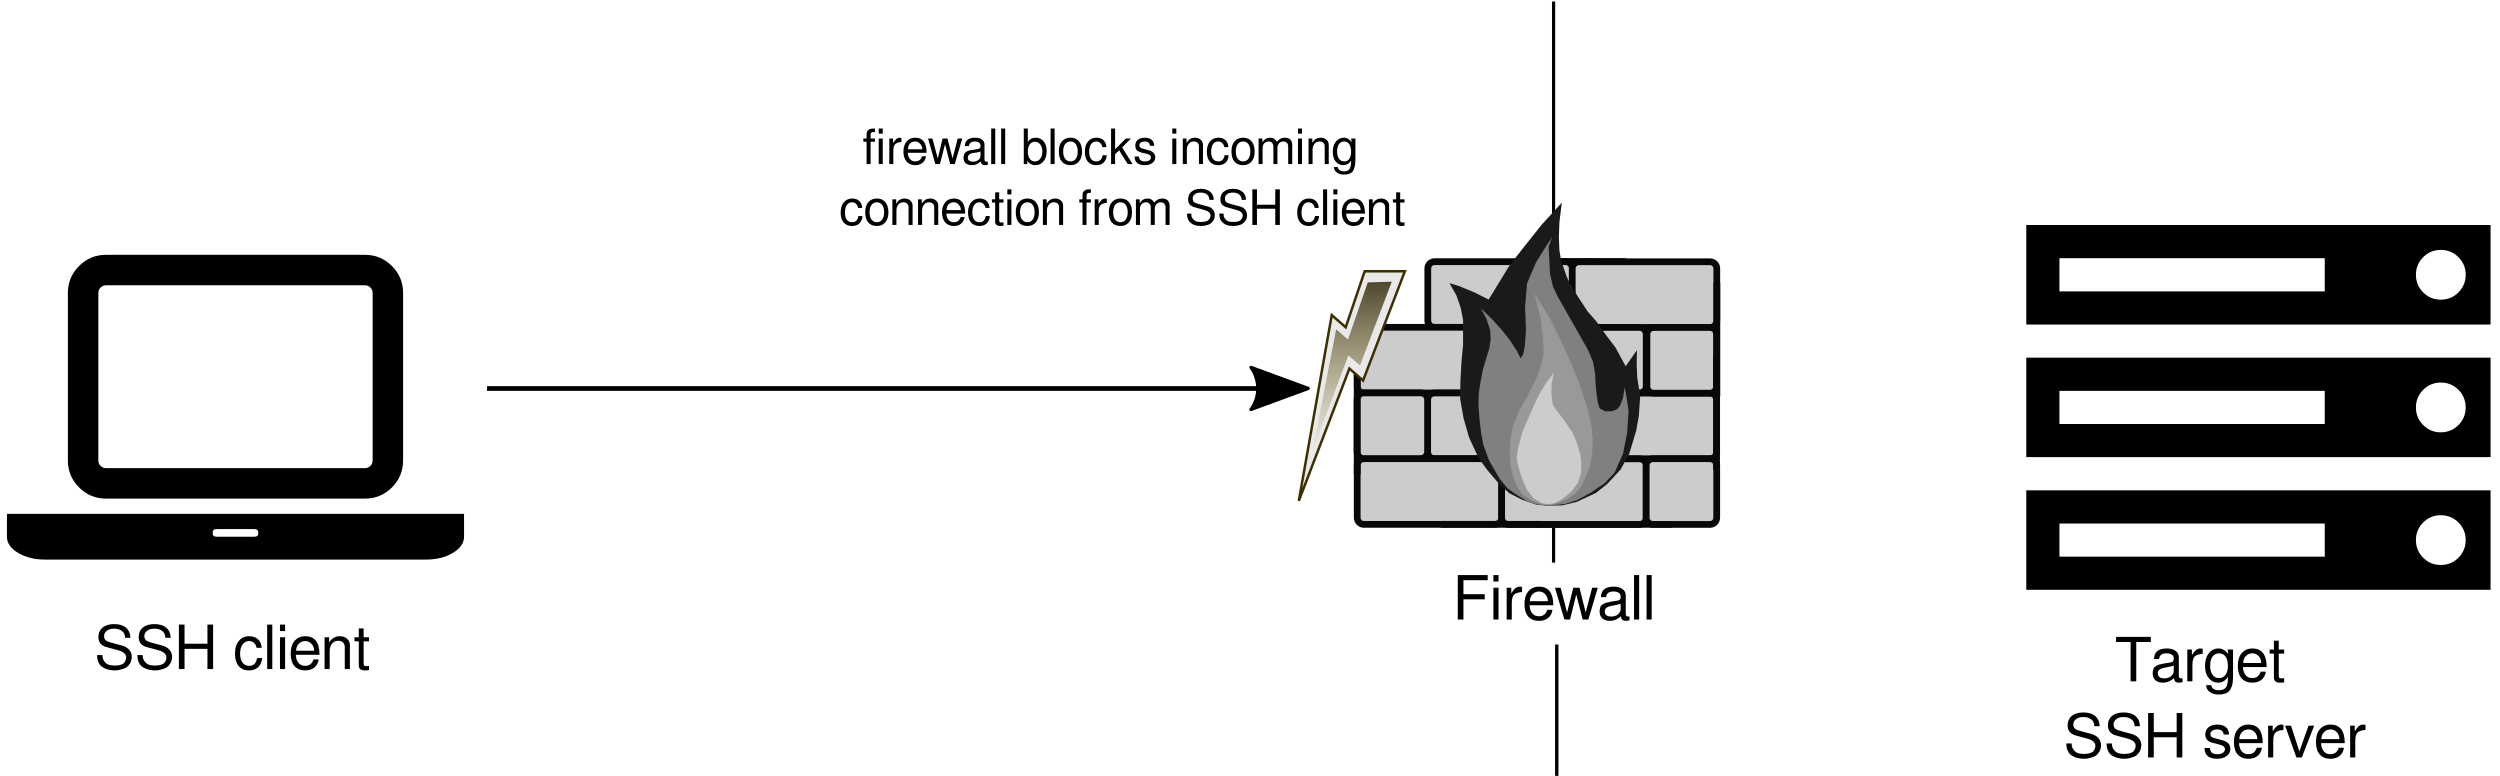
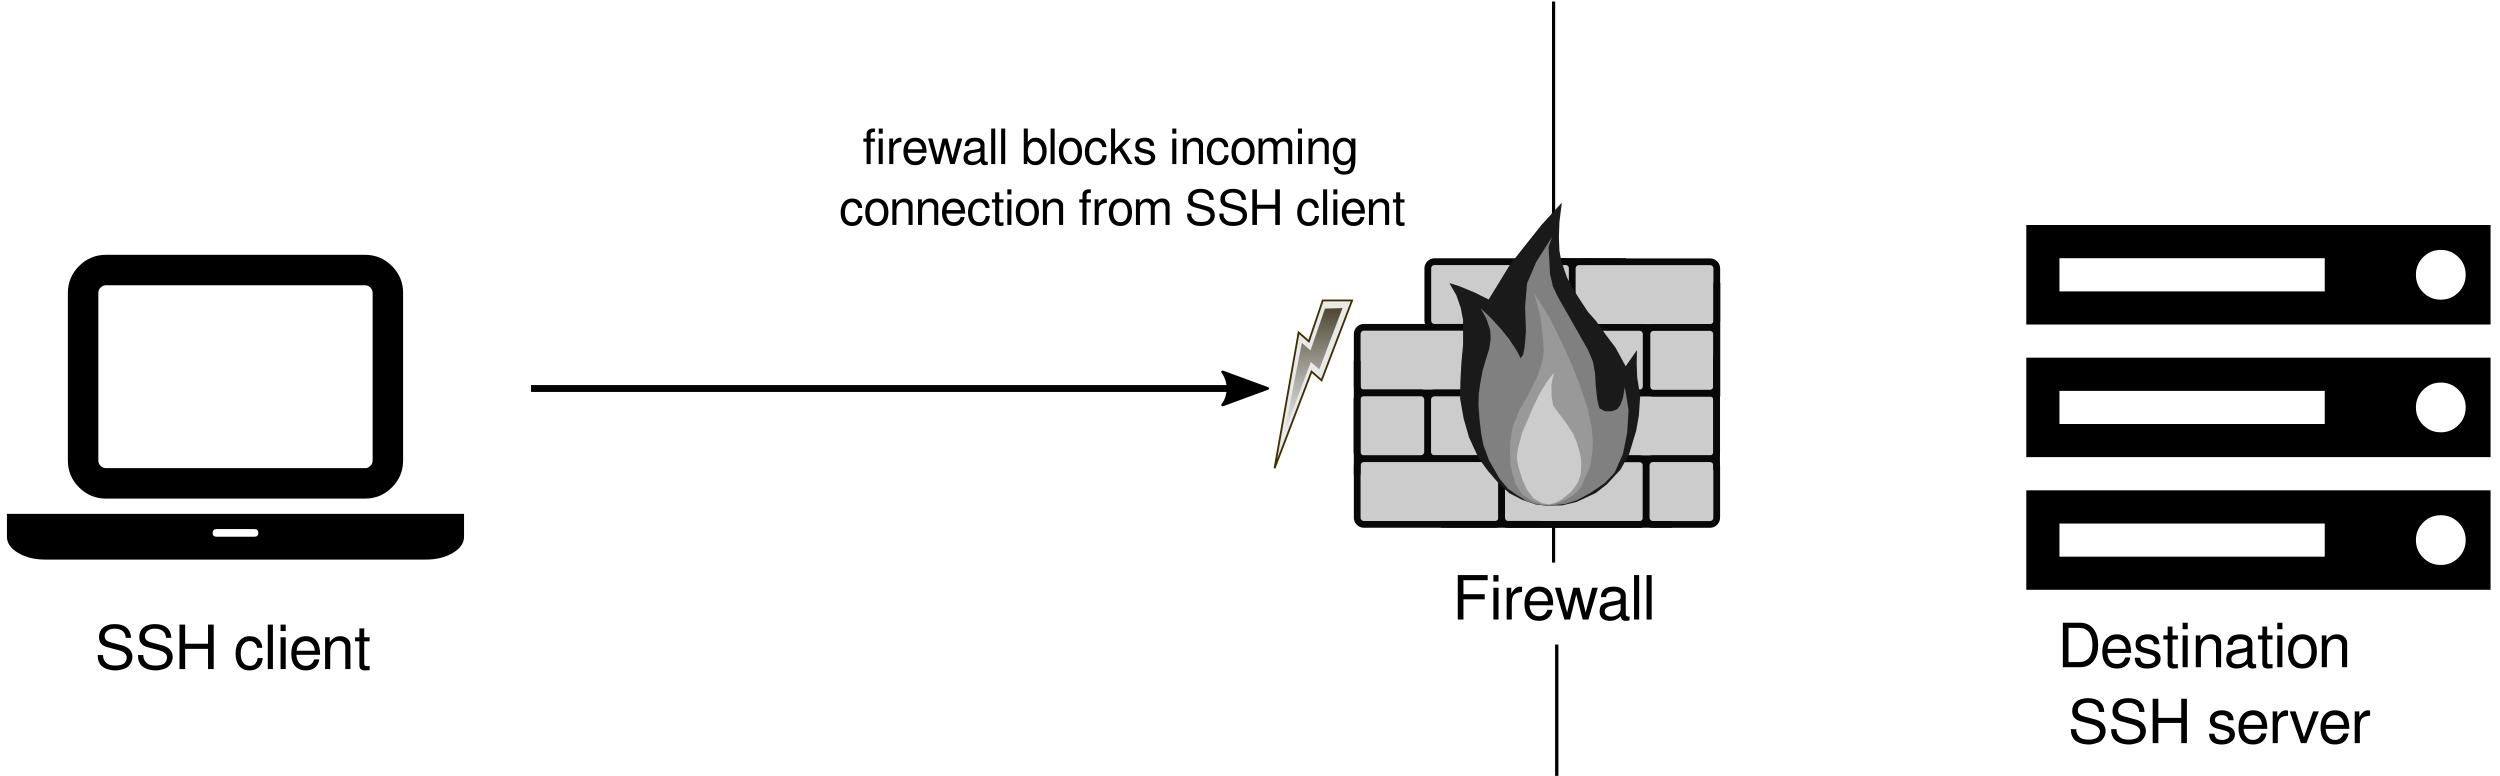
<svg xmlns="http://www.w3.org/2000/svg" width="145mm" height="45mm" viewBox="0 0 145 45" version="1.1" id="svg8">
  <defs id="defs2">
+     <marker orient="auto" refY="0.0" refX="0.0" id="Arrow2Mend" style="overflow:visible;">
+       <path id="path959" style="fill-rule:evenodd;stroke-width:0.625;stroke-linejoin:round;stroke:#000000;stroke-opacity:1;fill:#000000;fill-opacity:1" d="M 8.719,4.034 L -2.207,0.016 L 8.719,-4.002 C 6.973,-1.63 6.983,1.616 8.719,4.034 z " transform="scale(0.6) rotate(180) translate(0,0)" />
+     </marker>
    <marker orient="auto" refY="0" refX="0" id="Arrow2Lend" style="overflow:visible">
      <path id="path1143" style="fill:#000000;fill-opacity:1;fill-rule:evenodd;stroke:#000000;stroke-width:0.625;stroke-linejoin:round;stroke-opacity:1" d="M 8.719,4.034 -2.207,0.016 8.719,-4.002 c -1.745,2.372 -1.735,5.617 -6e-7,8.035 z" transform="matrix(-1.1,0,0,-1.1,-1.1,0)" />
    </marker>
    <marker orient="auto" refY="0" refX="0" id="Arrow1Lend" style="overflow:visible">
      <path id="path1125" d="M 0,0 5,-5 -12.5,0 5,5 Z" style="fill:#000000;fill-opacity:1;fill-rule:evenodd;stroke:#000000;stroke-width:1pt;stroke-opacity:1" transform="matrix(-0.8,0,0,-0.8,-10,0)" />
    </marker>
-     <linearGradient x1="208.62" y1="119.72" x2="208.62" gradientUnits="userSpaceOnUse" y2="163.8" id="linearGradient1570" gradientTransform="matrix(0.1481651,0,0,0.2238669,44.64206,51.62772)">
+     <linearGradient x1="208.62" y1="119.72" x2="208.62" gradientUnits="userSpaceOnUse" y2="163.8" id="linearGradient1570" gradientTransform="matrix(0.1083395,0,0,0.1636932,144.4645,-111.5005)">
      <stop offset="0" style="stop-color:#281f00;stop-opacity:1" id="stop9613" />
-       <stop offset="1" style="stop-color:#7d6200;stop-opacity:0" id="stop9615" />
+       <stop offset="1" style="stop-color:#3f3f3f;stop-opacity:0" id="stop9615" />
    </linearGradient>
  </defs>
  <g id="layer1" transform="translate(-14.47225,-19.52151)">
    <path id="path863" d="m 20.618,48.441 q -0.911,0 -1.56,-0.649 -0.649,-0.649 -0.649,-1.56 V 36.51 q 0,-0.911 0.649,-1.56 0.649,-0.649 1.56,-0.649 h 15.025 q 0.911,0 1.56,0.649 0.649,0.649 0.649,1.56 v 9.722 q 0,0.911 -0.649,1.56 -0.649,0.649 -1.56,0.649 z M 20.176,36.51 v 9.722 q 0,0.18 0.131,0.311 0.131,0.131 0.311,0.131 h 15.025 q 0.18,0 0.311,-0.131 0.131,-0.131 0.131,-0.311 V 36.51 q 0,-0.18 -0.131,-0.311 -0.131,-0.131 -0.311,-0.131 H 20.618 q -0.18,0 -0.311,0.131 -0.131,0.131 -0.131,0.311 z m 19.002,12.815 h 2.209 v 1.326 q 0,0.552 -0.649,0.939 -0.649,0.387 -1.56,0.387 H 17.083 q -0.911,0 -1.56,-0.387 -0.649,-0.387 -0.649,-0.939 v -1.326 z m -9.943,1.326 q 0.221,0 0.221,-0.221 0,-0.221 -0.221,-0.221 h -2.209 q -0.221,0 -0.221,0.221 0,0.221 0.221,0.221 z" style="stroke-width:0.014" />
    <path id="path922" d="m 133.92,51.809 h 15.388 v -1.923 h -15.388 z m 0,-7.694 h 15.388 v -1.923 h -15.388 z m 23.562,6.732 q 0,-0.601 -0.421,-1.022 -0.421,-0.421 -1.022,-0.421 -0.601,0 -1.022,0.421 -0.421,0.421 -0.421,1.022 0,0.601 0.421,1.022 0.421,0.421 1.022,0.421 0.601,0 1.022,-0.421 0.421,-0.421 0.421,-1.022 z M 133.92,36.421 h 15.388 v -1.923 h -15.388 z m 23.562,6.732 q 0,-0.601 -0.421,-1.022 -0.421,-0.421 -1.022,-0.421 -0.601,0 -1.022,0.421 -0.421,0.421 -0.421,1.022 0,0.601 0.421,1.022 0.421,0.421 1.022,0.421 0.601,0 1.022,-0.421 0.421,-0.421 0.421,-1.022 z m 0,-7.694 q 0,-0.601 -0.421,-1.022 -0.421,-0.421 -1.022,-0.421 -0.601,0 -1.022,0.421 -0.421,0.421 -0.421,1.022 0,0.601 0.421,1.022 0.421,0.421 1.022,0.421 0.601,0 1.022,-0.421 0.421,-0.421 0.421,-1.022 z m 1.443,12.502 v 5.77 h -26.928 V 47.962 Z m 0,-7.694 v 5.77 h -26.928 v -5.77 z m 0,-7.694 v 5.77 h -26.928 v -5.77 z" style="stroke-width:0.015" />
-     <text xml:space="preserve" style="font-style:normal;font-variant:normal;font-weight:normal;font-stretch:normal;font-size:3.528px;line-height:125%;font-family:FreeSans;-inkscape-font-specification:'FreeSans, Normal';font-variant-ligatures:normal;font-variant-caps:normal;font-variant-numeric:normal;font-feature-settings:normal;text-align:start;letter-spacing:0px;word-spacing:0px;writing-mode:lr-tb;text-anchor:start;fill:#000000;fill-opacity:1;stroke:none;stroke-width:0.12px;stroke-linecap:butt;stroke-linejoin:miter;stroke-opacity:1" x="19.931" y="58.327" id="text935">
-       <tspan id="tspan933" x="19.931" y="58.327" style="font-style:normal;font-variant:normal;font-weight:normal;font-stretch:normal;font-size:3.528px;font-family:FreeSans;-inkscape-font-specification:'FreeSans, Normal';font-variant-ligatures:normal;font-variant-caps:normal;font-variant-numeric:normal;font-feature-settings:normal;text-align:start;writing-mode:lr-tb;text-anchor:start;stroke-width:0.12px">SSH client</tspan>
-     </text>
-     <text xml:space="preserve" style="font-style:normal;font-variant:normal;font-weight:normal;font-stretch:normal;font-size:3.528px;line-height:125%;font-family:FreeSans;-inkscape-font-specification:'FreeSans, Normal';font-variant-ligatures:normal;font-variant-caps:normal;font-variant-numeric:normal;font-feature-settings:normal;text-align:center;letter-spacing:0px;word-spacing:0px;writing-mode:lr-tb;text-anchor:middle;fill:#000000;fill-opacity:1;stroke:none;stroke-width:0.12px;stroke-linecap:butt;stroke-linejoin:miter;stroke-opacity:1" x="145.145" y="59.041" id="text935-0">
-       <tspan id="tspan1114" x="145.145" y="59.041">Target</tspan>
-       <tspan id="tspan1116" x="145.145" y="63.451">SSH server</tspan>
+     <text xml:space="preserve" style="font-style:normal;font-variant:normal;font-weight:normal;font-stretch:normal;font-size:3.528px;line-height:125%;font-family:FreeSans;-inkscape-font-specification:'FreeSans, Normal';font-variant-ligatures:normal;font-variant-caps:normal;font-variant-numeric:normal;font-feature-settings:normal;text-align:start;letter-spacing:0px;word-spacing:0px;writing-mode:lr-tb;text-anchor:start;fill:#000000;fill-opacity:1;stroke:none;stroke-width:0.12px;stroke-linecap:butt;stroke-linejoin:miter;stroke-opacity:1" x="19.966" y="58.327" id="text935">
+       <tspan id="tspan933" x="19.966" y="58.327" style="font-style:normal;font-variant:normal;font-weight:normal;font-stretch:normal;font-size:3.528px;font-family:FreeSans;-inkscape-font-specification:'FreeSans, Normal';font-variant-ligatures:normal;font-variant-caps:normal;font-variant-numeric:normal;font-feature-settings:normal;text-align:start;writing-mode:lr-tb;text-anchor:start;stroke-width:0.12px">SSH client</tspan>
    </text>
    <path style="fill:none;fill-rule:evenodd;stroke:#000000;stroke-width:0.185px;stroke-linecap:butt;stroke-linejoin:miter;stroke-opacity:1" d="m 104.58,19.609 c 0,32.542 0,32.542 0,32.542" id="path1118" />
    <g id="g1112" transform="matrix(0.5924057,0,0,0.5924057,48.5496,-9.120721)">
      <path style="fill:#cccccc;fill-opacity:1;fill-rule:evenodd;stroke:#080808;stroke-width:0.661;stroke-linejoin:round;stroke-miterlimit:10;stroke-opacity:1" d="m 82.927,73.967 h 12.83 c 0.366,0 0.661,0.297 0.661,0.661 v 5.111 c 0,0.366 -0.296,0.661 -0.661,0.661 h -12.83 c -0.366,0 -0.661,-0.296 -0.661,-0.661 v -5.111 c 0,-0.364 0.296,-0.661 0.661,-0.661" id="path1244" />
      <path style="fill:#cccccc;fill-opacity:1;fill-rule:evenodd;stroke:#080808;stroke-width:0.661;stroke-linejoin:round;stroke-miterlimit:10;stroke-opacity:1" d="M 97.069,73.977 H 109.899 c 0.366,0 0.661,0.296 0.661,0.661 v 5.111 c 0,0.364 -0.296,0.661 -0.661,0.661 H 97.069 c -0.366,0 -0.661,-0.297 -0.661,-0.661 v -5.111 c 0,-0.366 0.296,-0.661 0.661,-0.661" id="path1246" />
      <path style="fill:#cccccc;fill-opacity:1;fill-rule:evenodd;stroke:#080808;stroke-width:0.661;stroke-linejoin:round;stroke-miterlimit:10;stroke-opacity:1" d="m 76.016,80.393 h 12.83 c 0.366,0 0.661,0.297 0.661,0.661 v 5.111 c 0,0.366 -0.296,0.661 -0.661,0.661 h -12.83 c -0.366,0 -0.661,-0.296 -0.661,-0.661 v -5.111 c 0,-0.364 0.296,-0.661 0.661,-0.661" id="path1248" />
      <path style="fill:#cccccc;fill-opacity:1;fill-rule:evenodd;stroke:#080808;stroke-width:0.661;stroke-linejoin:round;stroke-miterlimit:10;stroke-opacity:1" d="m 90.158,80.404 h 12.83 c 0.366,0 0.661,0.296 0.661,0.661 v 5.111 c 0,0.364 -0.296,0.661 -0.661,0.661 H 90.158 c -0.366,0 -0.661,-0.297 -0.661,-0.661 v -5.111 c 0,-0.366 0.296,-0.661 0.661,-0.661" id="path1250" />
      <path style="fill:#cccccc;fill-opacity:1;fill-rule:evenodd;stroke:#080808;stroke-width:0.661;stroke-linejoin:round;stroke-miterlimit:10;stroke-opacity:1" d="m 82.914,86.825 h 12.83 c 0.366,0 0.661,0.296 0.661,0.661 v 5.11 c 0,0.366 -0.296,0.661 -0.661,0.661 h -12.83 c -0.366,0 -0.661,-0.296 -0.661,-0.661 v -5.11 c 0,-0.366 0.296,-0.661 0.661,-0.661" id="path1252" />
      <path style="fill:#cccccc;fill-opacity:1;fill-rule:evenodd;stroke:#080808;stroke-width:0.661;stroke-linejoin:round;stroke-miterlimit:10;stroke-opacity:1" d="m 97.056,86.833 h 12.83 c 0.366,0 0.661,0.296 0.661,0.661 v 5.111 c 0,0.366 -0.296,0.661 -0.661,0.661 H 97.056 c -0.366,0 -0.661,-0.296 -0.661,-0.661 v -5.111 c 0,-0.366 0.296,-0.661 0.661,-0.661" id="path1254" />
      <path style="fill:#cccccc;fill-opacity:1;fill-rule:evenodd;stroke:#080808;stroke-width:0.661;stroke-linejoin:round;stroke-miterlimit:10;stroke-opacity:1" d="m 76.016,93.257 h 12.83 c 0.364,0 0.661,0.297 0.661,0.661 v 5.111 c 0,0.366 -0.297,0.661 -0.661,0.661 h -12.83 c -0.366,0 -0.661,-0.296 -0.661,-0.661 v -5.111 c 0,-0.364 0.296,-0.661 0.661,-0.661" id="path1256" />
      <path style="fill:#cccccc;fill-opacity:1;fill-rule:evenodd;stroke:#080808;stroke-width:0.661;stroke-linejoin:round;stroke-miterlimit:10;stroke-opacity:1" d="m 90.158,93.268 h 12.83 c 0.366,0 0.661,0.296 0.661,0.661 v 5.11 c 0,0.366 -0.296,0.661 -0.661,0.661 H 90.158 c -0.366,0 -0.661,-0.296 -0.661,-0.661 v -5.11 c 0,-0.366 0.296,-0.661 0.661,-0.661" id="path1258" />
      <path style="fill:#cccccc;fill-opacity:1;fill-rule:evenodd;stroke:#080808;stroke-width:0.661;stroke-linejoin:round;stroke-miterlimit:10;stroke-opacity:1" d="m 104.379,80.412 h 5.504 c 0.366,0 0.661,0.296 0.661,0.661 v 5.11 c 0,0.366 -0.296,0.661 -0.661,0.661 h -5.504 c -0.366,0 -0.661,-0.296 -0.661,-0.661 v -5.11 c 0,-0.366 0.296,-0.661 0.661,-0.661" id="path1260" />
      <path style="fill:#cccccc;fill-opacity:1;fill-rule:evenodd;stroke:#080808;stroke-width:0.661;stroke-linejoin:round;stroke-miterlimit:10;stroke-opacity:1" d="m 104.308,93.26 h 5.584 c 0.366,0 0.661,0.296 0.661,0.661 v 5.111 c 0,0.364 -0.296,0.661 -0.661,0.661 h -5.584 c -0.366,0 -0.661,-0.297 -0.661,-0.661 v -5.111 c 0,-0.366 0.296,-0.661 0.661,-0.661" id="path1262" />
      <path style="fill:#cccccc;fill-opacity:1;fill-rule:evenodd;stroke:#080808;stroke-width:0.661;stroke-linejoin:round;stroke-miterlimit:10;stroke-opacity:1" d="m 76,86.815 h 5.584 c 0.366,0 0.661,0.297 0.661,0.661 v 5.111 c 0,0.366 -0.296,0.661 -0.661,0.661 h -5.584 c -0.364,0 -0.661,-0.296 -0.661,-0.661 v -5.111 c 0,-0.364 0.297,-0.661 0.661,-0.661" id="path1264" />
      <path style="fill:#cccccc;fill-opacity:1;stroke:#080808;stroke-width:0.661;stroke-linejoin:round;stroke-miterlimit:10;stroke-opacity:1" d="M 75.352,83.666 V 94.804" id="path1266" />
      <path style="fill:#cccccc;fill-opacity:1;stroke:#080808;stroke-width:0.661;stroke-linejoin:round;stroke-miterlimit:10;stroke-opacity:1" d="M 106.16,99.687 83.53,99.684" id="path1268" />
      <path style="fill:#cccccc;fill-opacity:1;stroke:#080808;stroke-width:0.661;stroke-linejoin:round;stroke-miterlimit:10;stroke-opacity:1" d="M 101.689,73.964 91.511,73.933" id="path1270" />
      <path style="fill:#cccccc;fill-opacity:1;stroke:#080808;stroke-width:0.661;stroke-linejoin:round;stroke-miterlimit:10;stroke-opacity:1" d="M 110.539,83.227 V 94.363" id="path1272" />
      <path style="fill:#cccccc;fill-opacity:1;stroke:#080808;stroke-width:0.661;stroke-linejoin:round;stroke-miterlimit:10;stroke-opacity:1" d="M 110.568,76.036 V 87.172" id="path1274" />
    </g>
-     <g id="g1548" transform="translate(17.33876,-42.56823)">
-       <path id="path2607" style="fill:#e9e9e9;fill-opacity:1;fill-rule:evenodd;stroke:#3c2f00;stroke-width:0.146;stroke-opacity:1" d="m 76.286,77.822 h 2.329 l -2.423,6.338 -0.794,-0.692 -2.934,7.674 1.911,-10.777 0.809,0.707 z" />
-       <path id="path2609" style="opacity:0.8;fill:url(#linearGradient1570);fill-rule:evenodd;stroke-width:0.146" d="m 76.463,78.469 1.394,-0.04 -1.843,4.86 -0.674,-0.589 -2.092,5.597 1.384,-7.108 0.686,0.598 z" />
-     </g>
    <g id="g1094" transform="matrix(0.692528,0,0,0.692528,64.19996,-23.47198)">
      <path style="fill:#1a1a1a;fill-rule:evenodd;stroke:none;stroke-width:0.331;stroke-miterlimit:10" d="m 52.871,87.166 1.78,-2.908 1.601,-2.028 1.058,-1.329 1.691,-1.849 -0.203,1.623 -0.045,1.262 0.045,1.127 0.136,0.811 0.203,0.61 0.293,0.833 0.473,0.902 0.63,0.992 0.654,0.991 0.699,0.789 0.813,1.15 0.788,1.036 0.857,1.577 0.947,-1.351 -0.023,1.149 0.045,1.15 0.248,1.555 -0.112,1.646 -0.225,1.262 -0.587,1.938 -0.721,1.307 -1.128,1.217 -0.946,0.744 -1.601,0.744 -1.195,0.292 -1.329,0.023 -0.88,-0.09 -1.172,-0.406 -1.059,-0.541 -0.924,-0.857 -0.902,-1.059 -0.744,-1.014 -0.811,-1.758 -0.451,-1.577 -0.292,-1.645 0.022,-1.465 0.09,-1.646 0.134,-1.398 v -2.095 l -0.203,-1.037 -0.36,-1.036 -0.587,-1.015 0.811,0.248 1.309,0.541 z" id="path1276" />
      <path style="fill:#808080;fill-rule:evenodd;stroke:none;stroke-width:0.331;stroke-miterlimit:10" d="m 52.207,87.904 0.907,0.863 0.818,0.906 0.659,0.819 0.672,1.023 0.278,0.57 0.218,-0.307 0.132,-0.672 0.106,-1.338 -0.076,-1.995 0.164,-1.952 0.756,-1.774 0.789,-1.257 0.555,-0.877 -0.292,0.847 0.118,2.266 0.236,1.028 0.377,0.813 2.558,4.501 0.422,0.995 0.177,0.979 0.058,1.037 0.072,0.716 0.102,0.702 0.146,0.482 0.453,0.249 h 0.571 l 0.452,-0.176 0.252,-0.331 0.234,-0.614 0.146,-0.906 0.146,0.818 0.176,1.141 -0.118,1.871 -0.35,1.753 -0.702,1.579 -0.819,0.877 -1.198,0.818 -1.139,0.615 -0.995,0.32 -0.876,0.088 -0.731,0.03 -0.818,-0.088 -0.819,-0.292 -0.789,-0.497 -0.76,-0.526 -0.691,-0.838 -0.891,-1.55 -0.464,-1.265 -0.194,-1.03 -0.128,-1.105 -0.092,-1.16 0.03,-1.037 0.132,-0.891 0.19,-1.009 0.248,-0.863 0.307,-0.993 0.118,-0.804 -0.045,-0.745 -0.322,-0.965 z" id="path1278" />
      <path style="fill:#999999;fill-rule:evenodd;stroke:none;stroke-width:0.331;stroke-miterlimit:10" d="m 56.686,86.634 1.332,2.138 1.062,2.181 0.72,1.592 0.664,1.668 0.643,1.915 0.38,1.668 0.114,1.27 -0.057,0.986 -0.171,1.08 -0.323,0.739 -0.397,0.929 -0.513,0.606 -0.587,0.417 -0.778,0.36 -0.829,0.196 -0.687,-0.063 -0.776,-0.323 -0.796,-0.492 -0.568,-0.891 -0.266,-0.89 -0.151,-0.607 -0.039,-0.966 0.019,-1.137 0.209,-1.195 0.549,-1.364 0.664,-1.156 0.796,-1.592 0.435,-1.232 0.151,-0.929 -0.075,-1.174 -0.19,-1.687 z" id="path1280" />
      <path style="fill:#cccccc;fill-rule:evenodd;stroke:none;stroke-width:0.331;stroke-miterlimit:10" d="m 55.342,99.57 0.351,-1.301 0.496,-1.137 0.413,-0.972 0.496,-1.034 0.558,-0.93 0.689,-0.921 -0.213,0.962 v 0.951 l 0.124,0.827 0.413,0.579 0.641,0.847 0.62,0.93 0.331,0.785 0.267,0.95 0.103,0.703 -0.04,0.972 -0.248,0.723 -0.517,0.723 -0.827,0.682 -0.62,0.31 -0.475,0.103 -0.579,-0.103 -0.682,-0.393 -0.558,-0.703 -0.372,-0.827 -0.351,-1.096 -0.145,-0.785 z" id="path1282" />
    </g>
-     <path style="fill:none;fill-rule:evenodd;stroke:#000000;stroke-width:0.276;stroke-linecap:butt;stroke-linejoin:miter;stroke-miterlimit:4;stroke-dasharray:none;stroke-opacity:1;marker-end:url(#Arrow2Lend)" d="m 42.717,42.055 c 47.264,0 47.264,0 47.264,0" id="path1120" />
+     <path style="fill:none;fill-rule:evenodd;stroke:#000000;stroke-width:0.4;stroke-linecap:butt;stroke-linejoin:miter;stroke-miterlimit:4;stroke-dasharray:none;stroke-opacity:1;marker-end:url(#Arrow2Mend)" d="m 45.273,42.055 c 42.201,0 42.201,0 42.201,0" id="path1120" />
    <text xml:space="preserve" style="font-style:normal;font-variant:normal;font-weight:normal;font-stretch:normal;font-size:2.822px;line-height:125%;font-family:FreeSans;-inkscape-font-specification:'FreeSans, Normal';font-variant-ligatures:normal;font-variant-caps:normal;font-variant-numeric:normal;font-feature-settings:normal;text-align:center;letter-spacing:0px;word-spacing:0px;writing-mode:lr-tb;text-anchor:middle;fill:#000000;fill-opacity:1;stroke:none;stroke-width:0.12px;stroke-linecap:butt;stroke-linejoin:miter;stroke-opacity:1" x="81.334" y="29.038" id="text935-0-0">
      <tspan id="tspan1607" x="81.334" y="29.038">firewall blocks incoming</tspan>
      <tspan id="tspan1609" x="81.334" y="32.566">connection from SSH client</tspan>
    </text>
    <text xml:space="preserve" style="font-style:normal;font-variant:normal;font-weight:normal;font-stretch:normal;font-size:3.528px;line-height:125%;font-family:FreeSans;-inkscape-font-specification:'FreeSans, Normal';font-variant-ligatures:normal;font-variant-caps:normal;font-variant-numeric:normal;font-feature-settings:normal;text-align:start;letter-spacing:0px;word-spacing:0px;writing-mode:lr-tb;text-anchor:start;fill:#000000;fill-opacity:1;stroke:none;stroke-width:0.12px;stroke-linecap:butt;stroke-linejoin:miter;stroke-opacity:1" x="98.744" y="55.452" id="text935-1">
      <tspan id="tspan1629" x="98.744" y="55.452">Firewall</tspan>
    </text>
    <path style="fill:none;fill-rule:evenodd;stroke:#000000;stroke-width:0.195;stroke-linecap:butt;stroke-linejoin:miter;stroke-miterlimit:4;stroke-dasharray:none;stroke-opacity:1" d="m 104.764,56.903 c 0,7.619 0,7.619 0,7.619" id="path1118-5" />
+     <g transform="translate(-76.41224,129.294)" id="g3892">
+       <path id="path2607" style="fill:#e9e9e9;fill-opacity:1;fill-rule:evenodd;stroke:#3c2f00;stroke-width:0.107;stroke-opacity:1" d="m 167.603,-92.347 h 1.703 l -1.771,4.634 -0.581,-0.506 -2.145,5.611 1.398,-7.88 0.592,0.517 z" />
+       <path id="path2609" style="opacity:0.8;fill:url(#linearGradient1570);fill-rule:evenodd;stroke-width:0.107" d="m 167.733,-91.874 1.019,-0.029 -1.348,3.554 -0.493,-0.431 -1.53,4.092 1.012,-5.197 0.502,0.437 z" />
+     </g>
+     <text xml:space="preserve" style="font-style:normal;font-variant:normal;font-weight:normal;font-stretch:normal;font-size:3.528px;line-height:125%;font-family:FreeSans;-inkscape-font-specification:'FreeSans, Normal';font-variant-ligatures:normal;font-variant-caps:normal;font-variant-numeric:normal;font-feature-settings:normal;text-align:center;letter-spacing:0px;word-spacing:0px;writing-mode:lr-tb;text-anchor:middle;fill:#000000;fill-opacity:1;stroke:none;stroke-width:0.12px;stroke-linecap:butt;stroke-linejoin:miter;stroke-opacity:1" x="145.411" y="58.217" id="text935-0">
+       <tspan style="stroke-width:0.12px" y="58.217" x="145.411" id="tspan3552">Destination</tspan>
+       <tspan style="stroke-width:0.12px" y="62.626" x="145.411" id="tspan3554">SSH server</tspan>
+     </text>
  </g>
</svg>
